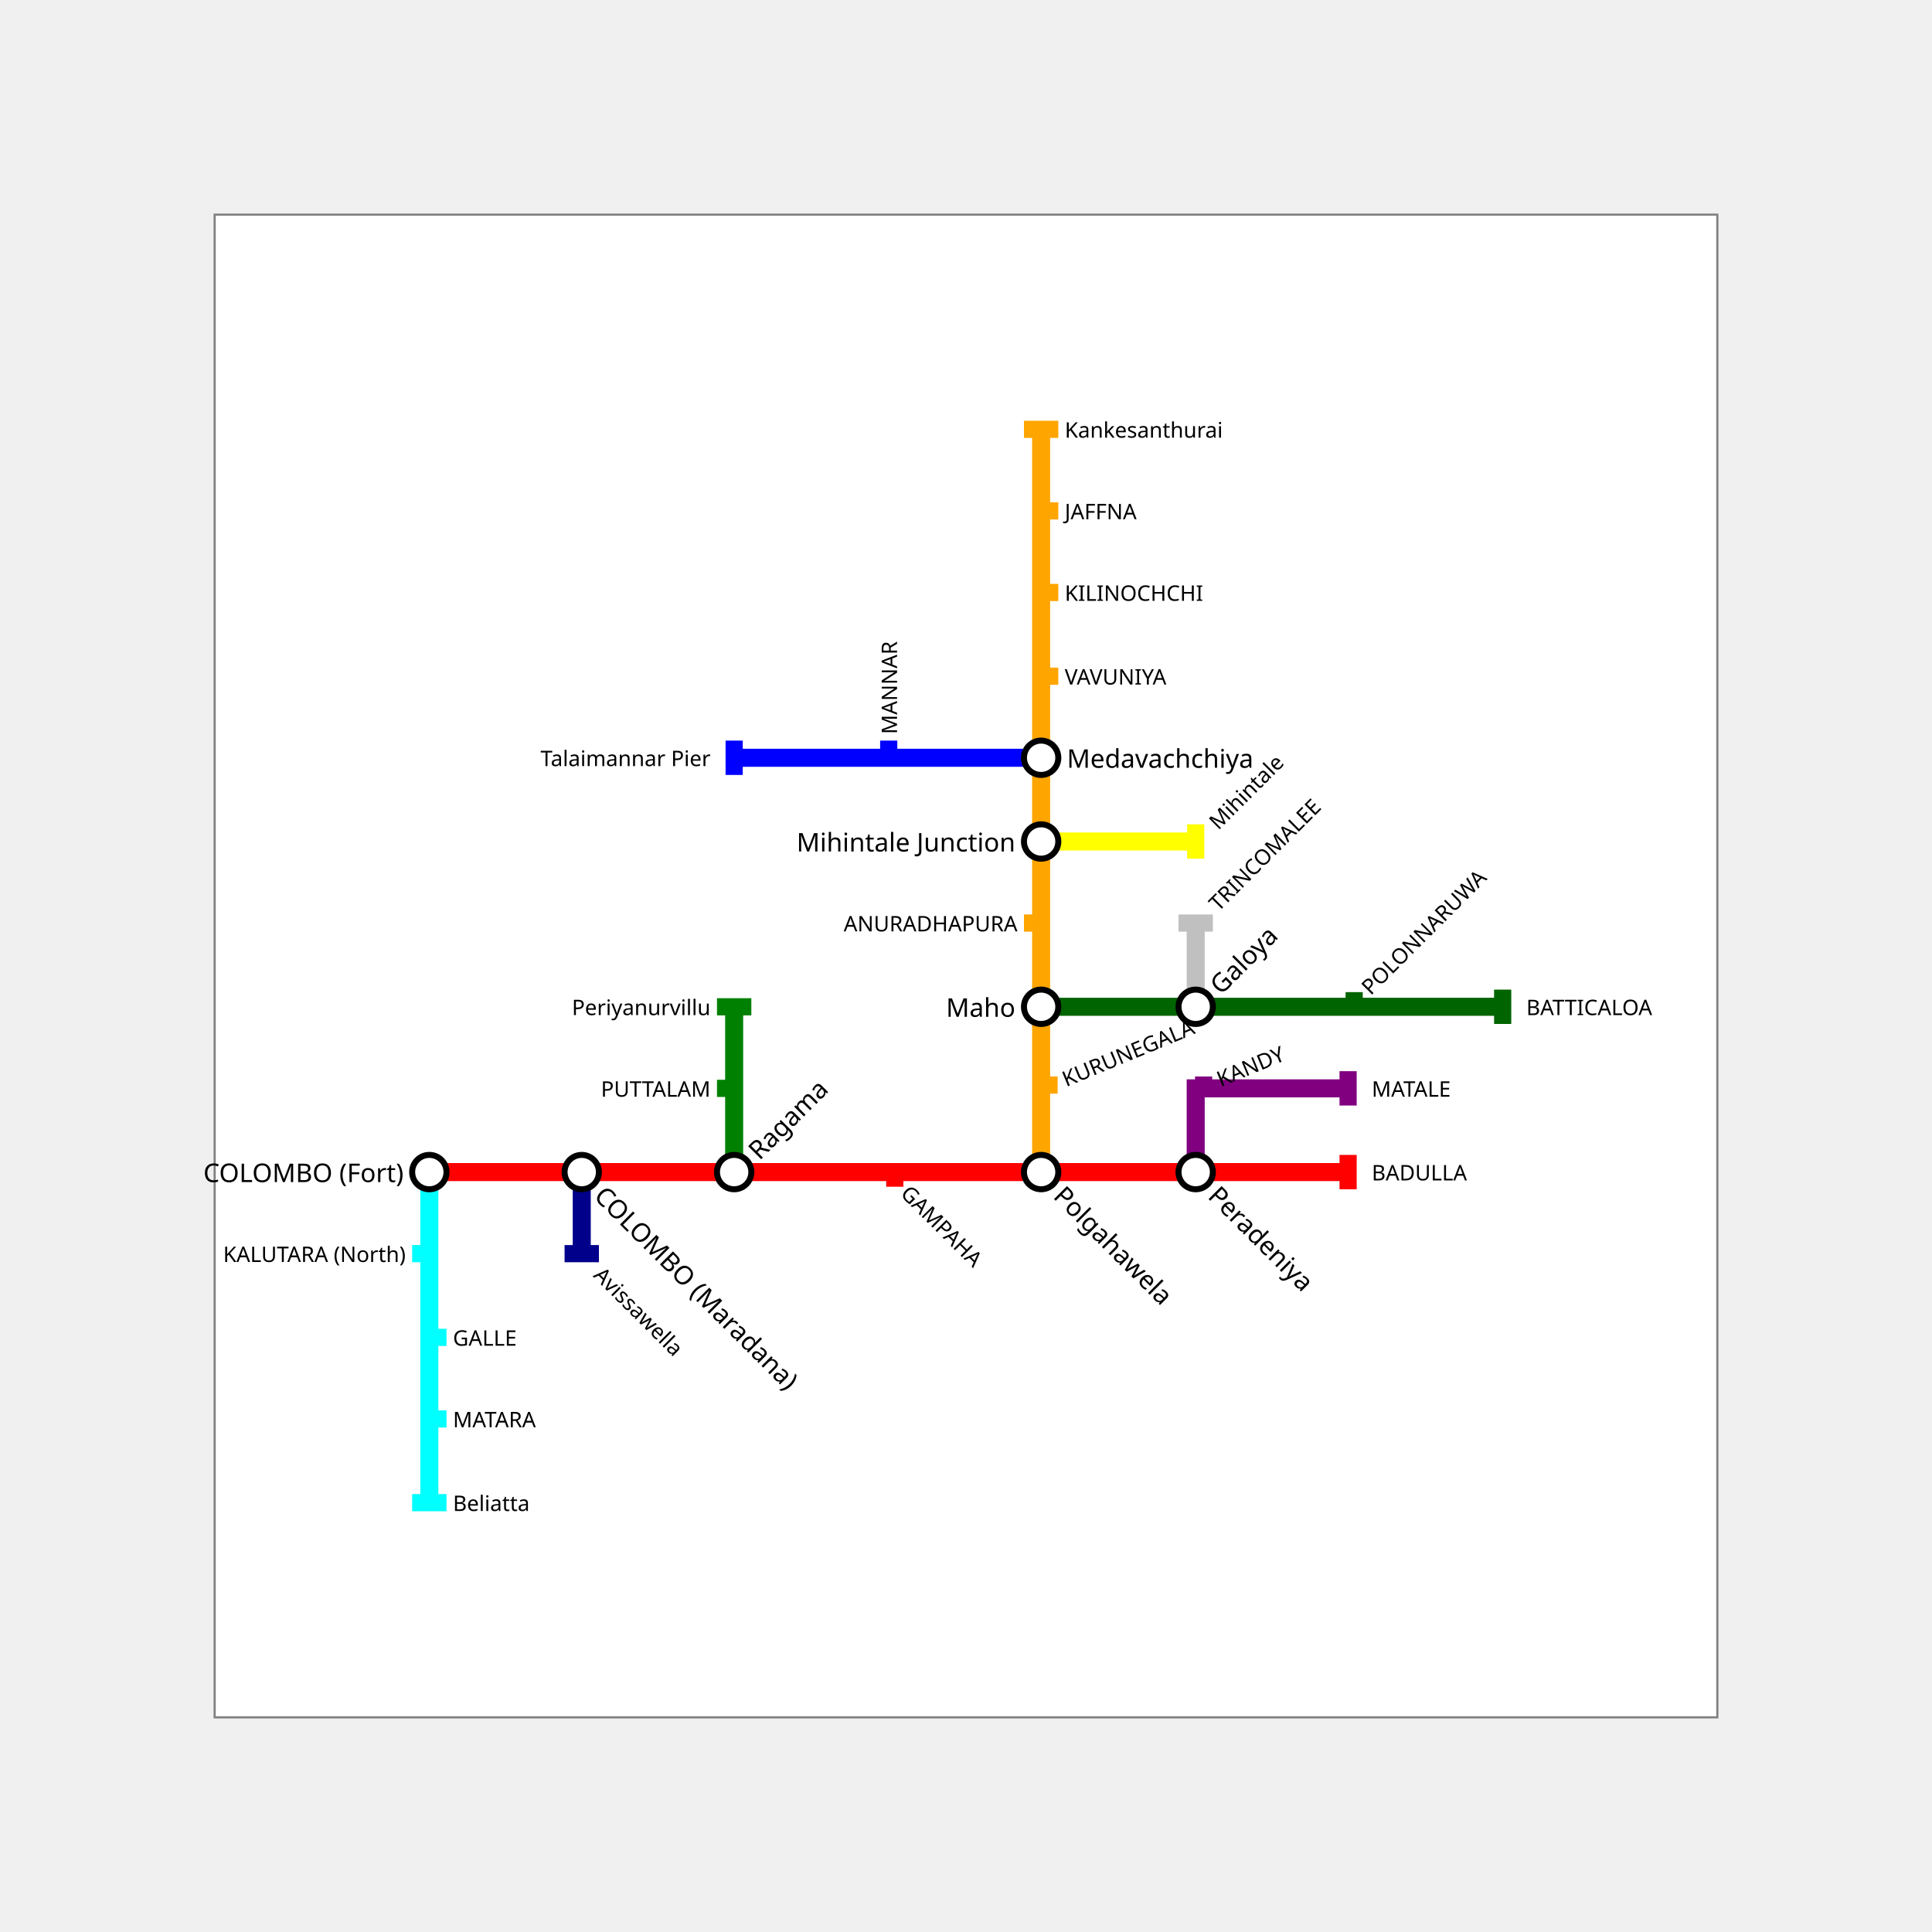
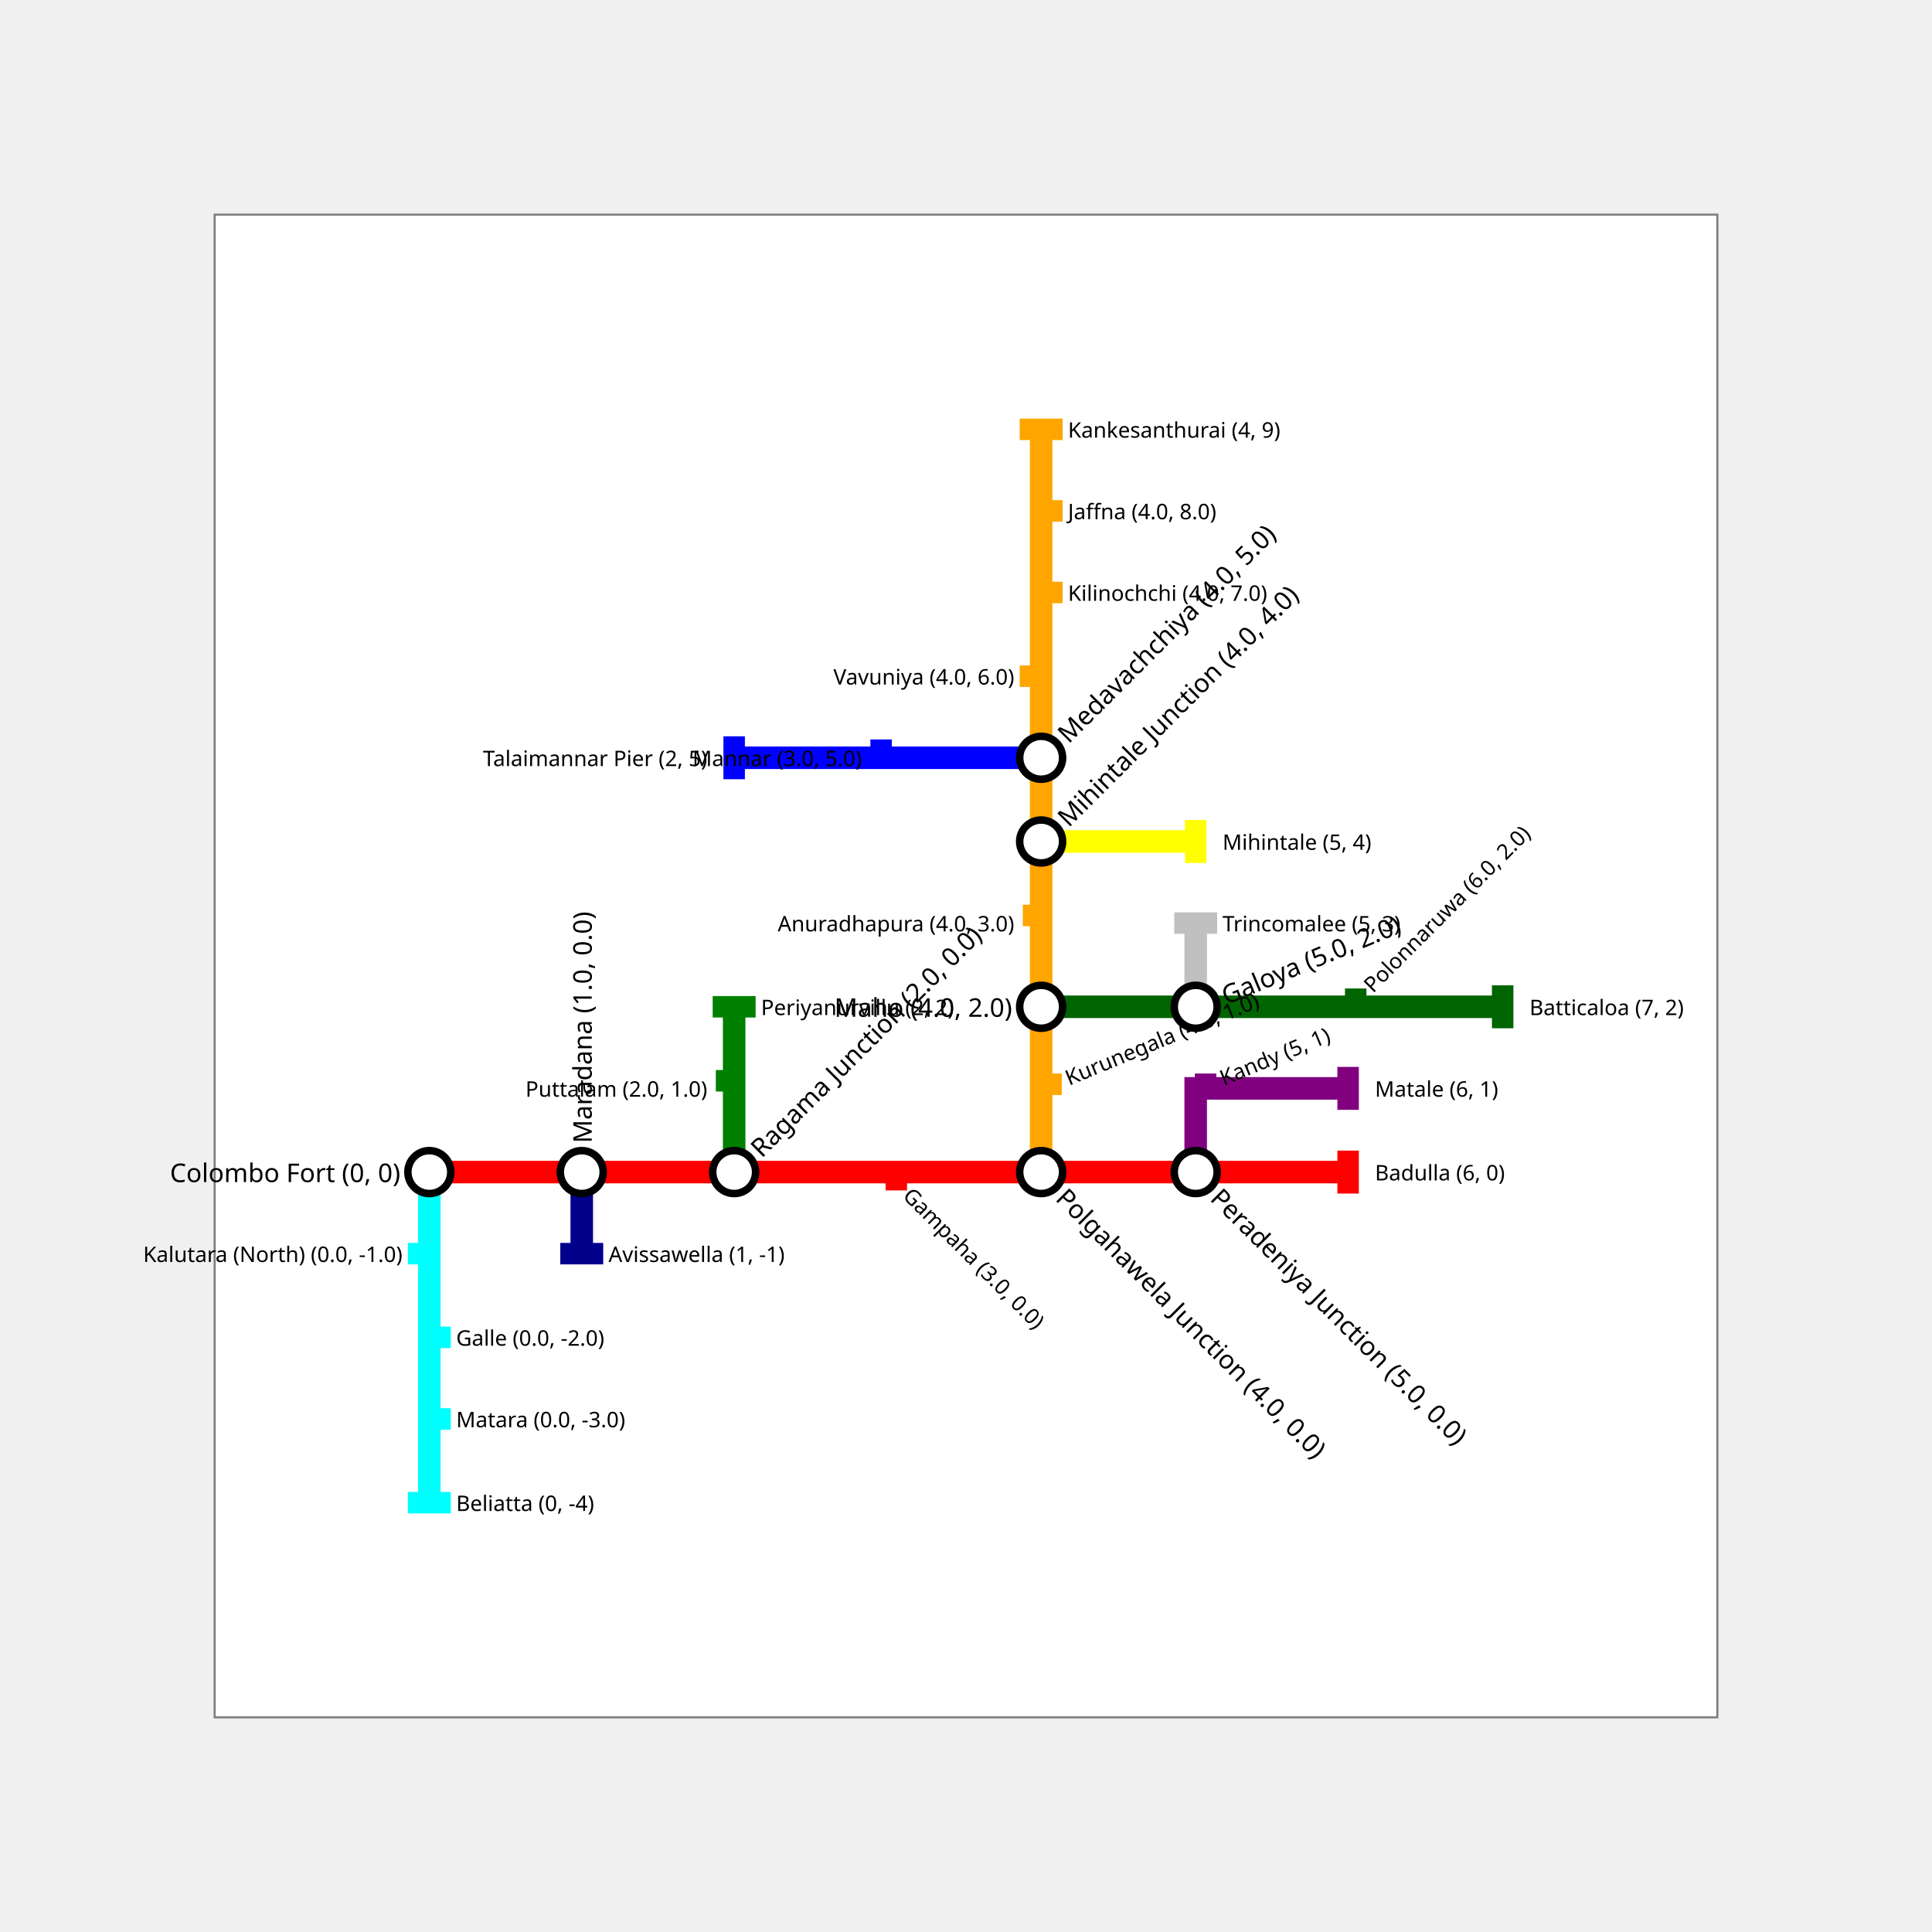
<svg xmlns="http://www.w3.org/2000/svg" width="900" height="900" padding="200">
  <rect x="100.0" y="100.0" width="700" height="700" fill="white" stroke="gray" />
  <g>
-     <polyline fill="none" stroke-width="8.4" stroke-opacity="1" points="200,546 271,546 342,546 414,546 485,546 557,546 628,546" stroke="red" />
-     <rect stroke="none" fill-opacity="1" x="624" y="538" width="8" height="16" fill="red" />
+     <polyline fill="none" stroke-width="10.5" stroke-opacity="1" points="200,546 271,546 342,546 414,546 485,546 557,546 628,546" stroke="red" />
+     <rect stroke="none" fill-opacity="1" x="623" y="536" width="10" height="20" fill="red" />
  </g>
  <g>
-     <polyline fill="none" stroke-width="8.4" stroke-opacity="1" points="200,546 200,584 200,623 200,661 200,700" stroke="cyan" />
-     <rect stroke="none" fill-opacity="1" x="192" y="696" width="16" height="8" fill="cyan" />
+     <polyline fill="none" stroke-width="10.5" stroke-opacity="1" points="200,546 200,584 200,623 200,661 200,700" stroke="cyan" />
+     <rect stroke="none" fill-opacity="1" x="190" y="695" width="20" height="10" fill="cyan" />
  </g>
  <g>
-     <polyline fill="none" stroke-width="8.4" stroke-opacity="1" points="485,546 485,507 485,469 485,430 485,392 485,353 485,315 485,276 485,238 485,200" stroke="orange" />
-     <rect stroke="none" fill-opacity="1" x="477" y="196" width="16" height="8" fill="orange" />
+     <polyline fill="none" stroke-width="10.5" stroke-opacity="1" points="485,546 485,507 485,469 485,430 485,392 485,353 485,315 485,276 485,238 485,200" stroke="orange" />
+     <rect stroke="none" fill-opacity="1" x="475" y="195" width="20" height="10" fill="orange" />
  </g>
  <g>
-     <polyline fill="none" stroke-width="8.4" stroke-opacity="1" points="271,546 271,584" stroke="darkblue" />
-     <rect stroke="none" fill-opacity="1" x="263" y="580" width="16" height="8" fill="darkblue" />
+     <polyline fill="none" stroke-width="10.5" stroke-opacity="1" points="271,546 271,584" stroke="darkblue" />
+     <rect stroke="none" fill-opacity="1" x="261" y="579" width="20" height="10" fill="darkblue" />
  </g>
  <g>
-     <polyline fill="none" stroke-width="8.4" stroke-opacity="1" points="342,546 342,507 342,469" stroke="green" />
-     <rect stroke="none" fill-opacity="1" x="334" y="465" width="16" height="8" fill="green" />
+     <polyline fill="none" stroke-width="10.5" stroke-opacity="1" points="342,546 342,507 342,469" stroke="green" />
+     <rect stroke="none" fill-opacity="1" x="332" y="464" width="20" height="10" fill="green" />
  </g>
  <g>
-     <polyline fill="none" stroke-width="8.4" stroke-opacity="1" points="557,546 557,507 628,507" stroke="purple" />
-     <rect stroke="none" fill-opacity="1" x="624" y="499" width="8" height="16" fill="purple" />
+     <polyline fill="none" stroke-width="10.5" stroke-opacity="1" points="557,546 557,507 628,507" stroke="purple" />
+     <rect stroke="none" fill-opacity="1" x="623" y="497" width="10" height="20" fill="purple" />
  </g>
  <g>
-     <polyline fill="none" stroke-width="8.4" stroke-opacity="1" points="485,392 557,392" stroke="yellow" />
-     <rect stroke="none" fill-opacity="1" x="553" y="384" width="8" height="16" fill="yellow" />
+     <polyline fill="none" stroke-width="10.5" stroke-opacity="1" points="485,392 557,392" stroke="yellow" />
+     <rect stroke="none" fill-opacity="1" x="552" y="382" width="10" height="20" fill="yellow" />
  </g>
  <g>
-     <polyline fill="none" stroke-width="8.4" stroke-opacity="1" points="485,353 414,353 342,353" stroke="blue" />
-     <rect stroke="none" fill-opacity="1" x="338" y="345" width="8" height="16" fill="blue" />
+     <polyline fill="none" stroke-width="10.5" stroke-opacity="1" points="485,353 414,353 342,353" stroke="blue" />
+     <rect stroke="none" fill-opacity="1" x="337" y="343" width="10" height="20" fill="blue" />
  </g>
  <g>
-     <polyline fill="none" stroke-width="8.4" stroke-opacity="1" points="485,469 557,469 628,469 700,469" stroke="darkgreen" />
-     <rect stroke="none" fill-opacity="1" x="696" y="461" width="8" height="16" fill="darkgreen" />
+     <polyline fill="none" stroke-width="10.5" stroke-opacity="1" points="485,469 557,469 628,469 700,469" stroke="darkgreen" />
+     <rect stroke="none" fill-opacity="1" x="695" y="459" width="10" height="20" fill="darkgreen" />
  </g>
  <g>
-     <polyline fill="none" stroke-width="8.4" stroke-opacity="1" points="557,469 557,430" stroke="silver" />
-     <rect stroke="none" fill-opacity="1" x="549" y="426" width="16" height="8" fill="silver" />
+     <polyline fill="none" stroke-width="10.5" stroke-opacity="1" points="557,469 557,430" stroke="silver" />
+     <rect stroke="none" fill-opacity="1" x="547" y="425" width="20" height="10" fill="silver" />
  </g>
  <g>
-     <text fill="black" stroke="none" font-size="10" font-family="Trebuchet MS" font-weight="100" text-anchor="start" dominant-baseline="central" x="496.0" y="200" transform="translate(485,200) rotate(-0) translate(-485,-200)">Kankesanthurai</text>
+     <text fill="black" stroke="none" font-size="10" font-family="Trebuchet MS" font-weight="100" text-anchor="start" dominant-baseline="central" x="497.5" y="200" transform="translate(485,200) rotate(-0) translate(-485,-200)">Kankesanthurai (4, 9)</text>
  </g>
  <g>
-     <circle r="8" fill="white" stroke="black" stroke-width="2.8" cx="200" cy="546" />
-     <text fill="black" stroke="none" font-size="12" font-family="Trebuchet MS" font-weight="100" text-anchor="end" dominant-baseline="central" x="188.0" y="546" transform="translate(200,546) rotate(-0) translate(-200,-546)">COLOMBO (Fort)</text>
+     <circle r="10" fill="white" stroke="black" stroke-width="3.5" cx="200" cy="546" />
+     <text fill="black" stroke="none" font-size="12" font-family="Trebuchet MS" font-weight="100" text-anchor="end" dominant-baseline="central" x="186.5" y="546" transform="translate(200,546) rotate(-0) translate(-200,-546)">Colombo Fort (0, 0)</text>
  </g>
  <g>
-     <text fill="black" stroke="none" font-size="10" font-family="Trebuchet MS" font-weight="100" text-anchor="start" dominant-baseline="central" x="639.0" y="546" transform="translate(628,546) rotate(-0) translate(-628,-546)">BADULLA</text>
+     <text fill="black" stroke="none" font-size="10" font-family="Trebuchet MS" font-weight="100" text-anchor="start" dominant-baseline="central" x="640.5" y="546" transform="translate(628,546) rotate(-0) translate(-628,-546)">Badulla (6, 0)</text>
  </g>
  <g>
-     <text fill="black" stroke="none" font-size="10" font-family="Trebuchet MS" font-weight="100" text-anchor="start" dominant-baseline="central" x="211.0" y="700" transform="translate(200,700) rotate(-0) translate(-200,-700)">Beliatta</text>
+     <text fill="black" stroke="none" font-size="10" font-family="Trebuchet MS" font-weight="100" text-anchor="start" dominant-baseline="central" x="212.5" y="700" transform="translate(200,700) rotate(-0) translate(-200,-700)">Beliatta (0, -4)</text>
  </g>
  <g>
-     <text fill="black" stroke="none" font-size="10" font-family="Trebuchet MS" font-weight="100" text-anchor="start" dominant-baseline="central" x="282.0" y="584" transform="translate(271,584) rotate(-315) translate(-271,-584)">Avissawella</text>
+     <text fill="black" stroke="none" font-size="10" font-family="Trebuchet MS" font-weight="100" text-anchor="start" dominant-baseline="central" x="283.5" y="584" transform="translate(271,584) rotate(-0) translate(-271,-584)">Avissawella (1, -1)</text>
  </g>
  <g>
-     <text fill="black" stroke="none" font-size="10" font-family="Trebuchet MS" font-weight="100" text-anchor="end" dominant-baseline="central" x="331.0" y="469" transform="translate(342,469) rotate(-0) translate(-342,-469)">Periyanurvillu</text>
+     <text fill="black" stroke="none" font-size="10" font-family="Trebuchet MS" font-weight="100" text-anchor="start" dominant-baseline="central" x="354.5" y="469" transform="translate(342,469) rotate(-0) translate(-342,-469)">Periyanurvillu (2, 2)</text>
  </g>
  <g>
-     <text fill="black" stroke="none" font-size="10" font-family="Trebuchet MS" font-weight="100" text-anchor="start" dominant-baseline="central" x="639.0" y="507" transform="translate(628,507) rotate(-0) translate(-628,-507)">MATALE</text>
+     <text fill="black" stroke="none" font-size="10" font-family="Trebuchet MS" font-weight="100" text-anchor="start" dominant-baseline="central" x="640.5" y="507" transform="translate(628,507) rotate(-0) translate(-628,-507)">Matale (6, 1)</text>
  </g>
  <g>
-     <rect stroke="none" fill-opacity="1" x="556.696" y="501.469" width="8" height="8" fill="purple" />
-     <text fill="black" stroke="none" font-size="10" font-family="Trebuchet MS" font-weight="100" text-anchor="start" dominant-baseline="central" x="568.0" y="507" transform="translate(557,507) rotate(-22.5) translate(-557,-507)">KANDY</text>
+     <rect stroke="none" fill-opacity="1" x="556.619" y="500.087" width="10" height="10" fill="purple" />
+     <text fill="black" stroke="none" font-size="10" font-family="Trebuchet MS" font-weight="100" text-anchor="start" dominant-baseline="central" x="569.5" y="507" transform="translate(557,507) rotate(-22.5) translate(-557,-507)">Kandy (5, 1)</text>
  </g>
  <g>
-     <text fill="black" stroke="none" font-size="10" font-family="Trebuchet MS" font-weight="100" text-anchor="start" dominant-baseline="central" x="568.0" y="392" transform="translate(557,392) rotate(-45) translate(-557,-392)">Mihintale</text>
+     <text fill="black" stroke="none" font-size="10" font-family="Trebuchet MS" font-weight="100" text-anchor="start" dominant-baseline="central" x="569.5" y="392" transform="translate(557,392) rotate(-0) translate(-557,-392)">Mihintale (5, 4)</text>
  </g>
  <g>
-     <text fill="black" stroke="none" font-size="10" font-family="Trebuchet MS" font-weight="100" text-anchor="end" dominant-baseline="central" x="331.0" y="353" transform="translate(342,353) rotate(-0) translate(-342,-353)">Talaimannar Pier</text>
+     <text fill="black" stroke="none" font-size="10" font-family="Trebuchet MS" font-weight="100" text-anchor="end" dominant-baseline="central" x="329.5" y="353" transform="translate(342,353) rotate(-0) translate(-342,-353)">Talaimannar Pier (2, 5)</text>
  </g>
  <g>
-     <text fill="black" stroke="none" font-size="10" font-family="Trebuchet MS" font-weight="100" text-anchor="start" dominant-baseline="central" x="711.0" y="469" transform="translate(700,469) rotate(-0) translate(-700,-469)">BATTICALOA</text>
+     <text fill="black" stroke="none" font-size="10" font-family="Trebuchet MS" font-weight="100" text-anchor="start" dominant-baseline="central" x="712.5" y="469" transform="translate(700,469) rotate(-0) translate(-700,-469)">Batticaloa (7, 2)</text>
  </g>
  <g>
-     <text fill="black" stroke="none" font-size="10" font-family="Trebuchet MS" font-weight="100" text-anchor="start" dominant-baseline="central" x="568.0" y="430" transform="translate(557,430) rotate(-45) translate(-557,-430)">TRINCOMALEE</text>
+     <text fill="black" stroke="none" font-size="10" font-family="Trebuchet MS" font-weight="100" text-anchor="start" dominant-baseline="central" x="569.5" y="430" transform="translate(557,430) rotate(-0) translate(-557,-430)">Trincomalee (5, 3)</text>
  </g>
  <g>
-     <circle r="8" fill="white" stroke="black" stroke-width="2.8" cx="271" cy="546" />
-     <text fill="black" stroke="none" font-size="12" font-family="Trebuchet MS" font-weight="100" text-anchor="start" dominant-baseline="central" x="283.0" y="546" transform="translate(271,546) rotate(-315) translate(-271,-546)">COLOMBO (Maradana)</text>
+     <circle r="10" fill="white" stroke="black" stroke-width="3.5" cx="271" cy="546" />
+     <text fill="black" stroke="none" font-size="12" font-family="Trebuchet MS" font-weight="100" text-anchor="start" dominant-baseline="central" x="284.5" y="546" transform="translate(271,546) rotate(-90) translate(-271,-546)">Maradana (1.0, 0.0)</text>
  </g>
  <g>
-     <circle r="8" fill="white" stroke="black" stroke-width="2.8" cx="342" cy="546" />
-     <text fill="black" stroke="none" font-size="12" font-family="Trebuchet MS" font-weight="100" text-anchor="start" dominant-baseline="central" x="354.0" y="546" transform="translate(342,546) rotate(-45) translate(-342,-546)">Ragama</text>
+     <circle r="10" fill="white" stroke="black" stroke-width="3.5" cx="342" cy="546" />
+     <text fill="black" stroke="none" font-size="12" font-family="Trebuchet MS" font-weight="100" text-anchor="start" dominant-baseline="central" x="355.5" y="546" transform="translate(342,546) rotate(-45) translate(-342,-546)">Ragama Junction (2.0, 0.0)</text>
  </g>
  <g>
-     <rect stroke="none" fill-opacity="1" x="412.828" y="544.828" width="8" height="8" fill="red" />
-     <text fill="black" stroke="none" font-size="10" font-family="Trebuchet MS" font-weight="100" text-anchor="start" dominant-baseline="central" x="425.0" y="546" transform="translate(414,546) rotate(-315) translate(-414,-546)">GAMPAHA</text>
+     <rect stroke="none" fill-opacity="1" x="412.536" y="544.536" width="10" height="10" fill="red" />
+     <text fill="black" stroke="none" font-size="10" font-family="Trebuchet MS" font-weight="100" text-anchor="start" dominant-baseline="central" x="426.5" y="546" transform="translate(414,546) rotate(-315) translate(-414,-546)">Gampaha (3.0, 0.0)</text>
  </g>
  <g>
-     <circle r="8" fill="white" stroke="black" stroke-width="2.8" cx="485" cy="546" />
-     <text fill="black" stroke="none" font-size="12" font-family="Trebuchet MS" font-weight="100" text-anchor="start" dominant-baseline="central" x="497.0" y="546" transform="translate(485,546) rotate(-315) translate(-485,-546)">Polgahawela</text>
+     <circle r="10" fill="white" stroke="black" stroke-width="3.5" cx="485" cy="546" />
+     <text fill="black" stroke="none" font-size="12" font-family="Trebuchet MS" font-weight="100" text-anchor="start" dominant-baseline="central" x="498.5" y="546" transform="translate(485,546) rotate(-315) translate(-485,-546)">Polgahawela Junction (4.0, 0.0)</text>
  </g>
  <g>
-     <circle r="8" fill="white" stroke="black" stroke-width="2.8" cx="557" cy="546" />
-     <text fill="black" stroke="none" font-size="12" font-family="Trebuchet MS" font-weight="100" text-anchor="start" dominant-baseline="central" x="569.0" y="546" transform="translate(557,546) rotate(-315) translate(-557,-546)">Peradeniya</text>
+     <circle r="10" fill="white" stroke="black" stroke-width="3.5" cx="557" cy="546" />
+     <text fill="black" stroke="none" font-size="12" font-family="Trebuchet MS" font-weight="100" text-anchor="start" dominant-baseline="central" x="570.5" y="546" transform="translate(557,546) rotate(-315) translate(-557,-546)">Peradeniya Junction (5.0, 0.0)</text>
  </g>
  <g>
-     <rect stroke="none" fill-opacity="1" x="192.0" y="580.0" width="8" height="8" fill="cyan" />
-     <text fill="black" stroke="none" font-size="10" font-family="Trebuchet MS" font-weight="100" text-anchor="end" dominant-baseline="central" x="189.0" y="584" transform="translate(200,584) rotate(-0) translate(-200,-584)">KALUTARA (North)</text>
+     <rect stroke="none" fill-opacity="1" x="190.0" y="579.0" width="10" height="10" fill="cyan" />
+     <text fill="black" stroke="none" font-size="10" font-family="Trebuchet MS" font-weight="100" text-anchor="end" dominant-baseline="central" x="187.5" y="584" transform="translate(200,584) rotate(-0) translate(-200,-584)">Kalutara (North) (0.0, -1.0)</text>
  </g>
  <g>
-     <rect stroke="none" fill-opacity="1" x="200.0" y="619.0" width="8" height="8" fill="cyan" />
-     <text fill="black" stroke="none" font-size="10" font-family="Trebuchet MS" font-weight="100" text-anchor="start" dominant-baseline="central" x="211.0" y="623" transform="translate(200,623) rotate(-0) translate(-200,-623)">GALLE</text>
+     <rect stroke="none" fill-opacity="1" x="200.0" y="618.0" width="10" height="10" fill="cyan" />
+     <text fill="black" stroke="none" font-size="10" font-family="Trebuchet MS" font-weight="100" text-anchor="start" dominant-baseline="central" x="212.5" y="623" transform="translate(200,623) rotate(-0) translate(-200,-623)">Galle (0.0, -2.0)</text>
  </g>
  <g>
-     <rect stroke="none" fill-opacity="1" x="200.0" y="657.0" width="8" height="8" fill="cyan" />
-     <text fill="black" stroke="none" font-size="10" font-family="Trebuchet MS" font-weight="100" text-anchor="start" dominant-baseline="central" x="211.0" y="661" transform="translate(200,661) rotate(-0) translate(-200,-661)">MATARA</text>
+     <rect stroke="none" fill-opacity="1" x="200.0" y="656.0" width="10" height="10" fill="cyan" />
+     <text fill="black" stroke="none" font-size="10" font-family="Trebuchet MS" font-weight="100" text-anchor="start" dominant-baseline="central" x="212.5" y="661" transform="translate(200,661) rotate(-0) translate(-200,-661)">Matara (0.0, -3.0)</text>
  </g>
  <g>
-     <rect stroke="none" fill-opacity="1" x="484.696" y="501.469" width="8" height="8" fill="orange" />
-     <text fill="black" stroke="none" font-size="10" font-family="Trebuchet MS" font-weight="100" text-anchor="start" dominant-baseline="central" x="496.0" y="507" transform="translate(485,507) rotate(-22.5) translate(-485,-507)">KURUNEGALA</text>
+     <rect stroke="none" fill-opacity="1" x="484.619" y="500.087" width="10" height="10" fill="orange" />
+     <text fill="black" stroke="none" font-size="10" font-family="Trebuchet MS" font-weight="100" text-anchor="start" dominant-baseline="central" x="497.5" y="507" transform="translate(485,507) rotate(-22.5) translate(-485,-507)">Kurunegala (4.0, 1.0)</text>
  </g>
  <g>
-     <circle r="8" fill="white" stroke="black" stroke-width="2.8" cx="485" cy="469" />
-     <text fill="black" stroke="none" font-size="12" font-family="Trebuchet MS" font-weight="100" text-anchor="end" dominant-baseline="central" x="473.0" y="469" transform="translate(485,469) rotate(-0) translate(-485,-469)">Maho</text>
+     <circle r="10" fill="white" stroke="black" stroke-width="3.5" cx="485" cy="469" />
+     <text fill="black" stroke="none" font-size="12" font-family="Trebuchet MS" font-weight="100" text-anchor="end" dominant-baseline="central" x="471.5" y="469" transform="translate(485,469) rotate(--45) translate(-485,-469)">Maho (4.0, 2.0)</text>
  </g>
  <g>
-     <rect stroke="none" fill-opacity="1" x="477.0" y="426.0" width="8" height="8" fill="orange" />
-     <text fill="black" stroke="none" font-size="10" font-family="Trebuchet MS" font-weight="100" text-anchor="end" dominant-baseline="central" x="474.0" y="430" transform="translate(485,430) rotate(-0) translate(-485,-430)">ANURADHAPURA</text>
+     <rect stroke="none" fill-opacity="1" x="476.464" y="421.464" width="10" height="10" fill="orange" />
+     <text fill="black" stroke="none" font-size="10" font-family="Trebuchet MS" font-weight="100" text-anchor="end" dominant-baseline="central" x="472.5" y="430" transform="translate(485,430) rotate(--45) translate(-485,-430)">Anuradhapura (4.0, 3.0)</text>
  </g>
  <g>
-     <circle r="8" fill="white" stroke="black" stroke-width="2.8" cx="485" cy="392" />
-     <text fill="black" stroke="none" font-size="12" font-family="Trebuchet MS" font-weight="100" text-anchor="end" dominant-baseline="central" x="473.0" y="392" transform="translate(485,392) rotate(-0) translate(-485,-392)">Mihintale Junction</text>
+     <circle r="10" fill="white" stroke="black" stroke-width="3.5" cx="485" cy="392" />
+     <text fill="black" stroke="none" font-size="12" font-family="Trebuchet MS" font-weight="100" text-anchor="start" dominant-baseline="central" x="498.5" y="392" transform="translate(485,392) rotate(-45) translate(-485,-392)">Mihintale Junction (4.0, 4.0)</text>
  </g>
  <g>
-     <circle r="8" fill="white" stroke="black" stroke-width="2.8" cx="485" cy="353" />
-     <text fill="black" stroke="none" font-size="12" font-family="Trebuchet MS" font-weight="100" text-anchor="start" dominant-baseline="central" x="497.0" y="353" transform="translate(485,353) rotate(-0) translate(-485,-353)">Medavachchiya</text>
+     <circle r="10" fill="white" stroke="black" stroke-width="3.5" cx="485" cy="353" />
+     <text fill="black" stroke="none" font-size="12" font-family="Trebuchet MS" font-weight="100" text-anchor="start" dominant-baseline="central" x="498.5" y="353" transform="translate(485,353) rotate(-45) translate(-485,-353)">Medavachchiya (4.0, 5.0)</text>
  </g>
  <g>
-     <rect stroke="none" fill-opacity="1" x="485.0" y="311.0" width="8" height="8" fill="orange" />
-     <text fill="black" stroke="none" font-size="10" font-family="Trebuchet MS" font-weight="100" text-anchor="start" dominant-baseline="central" x="496.0" y="315" transform="translate(485,315) rotate(-0) translate(-485,-315)">VAVUNIYA</text>
+     <rect stroke="none" fill-opacity="1" x="475.0" y="310.0" width="10" height="10" fill="orange" />
+     <text fill="black" stroke="none" font-size="10" font-family="Trebuchet MS" font-weight="100" text-anchor="end" dominant-baseline="central" x="472.5" y="315" transform="translate(485,315) rotate(-0) translate(-485,-315)">Vavuniya (4.0, 6.0)</text>
  </g>
  <g>
-     <rect stroke="none" fill-opacity="1" x="485.0" y="272.0" width="8" height="8" fill="orange" />
-     <text fill="black" stroke="none" font-size="10" font-family="Trebuchet MS" font-weight="100" text-anchor="start" dominant-baseline="central" x="496.0" y="276" transform="translate(485,276) rotate(-0) translate(-485,-276)">KILINOCHCHI</text>
+     <rect stroke="none" fill-opacity="1" x="485.0" y="271.0" width="10" height="10" fill="orange" />
+     <text fill="black" stroke="none" font-size="10" font-family="Trebuchet MS" font-weight="100" text-anchor="start" dominant-baseline="central" x="497.5" y="276" transform="translate(485,276) rotate(-0) translate(-485,-276)">Kilinochchi (4.0, 7.0)</text>
  </g>
  <g>
-     <rect stroke="none" fill-opacity="1" x="485.0" y="234.0" width="8" height="8" fill="orange" />
-     <text fill="black" stroke="none" font-size="10" font-family="Trebuchet MS" font-weight="100" text-anchor="start" dominant-baseline="central" x="496.0" y="238" transform="translate(485,238) rotate(-0) translate(-485,-238)">JAFFNA</text>
+     <rect stroke="none" fill-opacity="1" x="485.0" y="233.0" width="10" height="10" fill="orange" />
+     <text fill="black" stroke="none" font-size="10" font-family="Trebuchet MS" font-weight="100" text-anchor="start" dominant-baseline="central" x="497.5" y="238" transform="translate(485,238) rotate(-0) translate(-485,-238)">Jaffna (4.0, 8.0)</text>
  </g>
  <g>
-     <rect stroke="none" fill-opacity="1" x="334.0" y="503.0" width="8" height="8" fill="green" />
-     <text fill="black" stroke="none" font-size="10" font-family="Trebuchet MS" font-weight="100" text-anchor="end" dominant-baseline="central" x="331.0" y="507" transform="translate(342,507) rotate(-0) translate(-342,-507)">PUTTALAM</text>
+     <rect stroke="none" fill-opacity="1" x="333.464" y="498.464" width="10" height="10" fill="green" />
+     <text fill="black" stroke="none" font-size="10" font-family="Trebuchet MS" font-weight="100" text-anchor="end" dominant-baseline="central" x="329.5" y="507" transform="translate(342,507) rotate(--45) translate(-342,-507)">Puttalam (2.0, 1.0)</text>
  </g>
  <g>
-     <rect stroke="none" fill-opacity="1" x="410.0" y="345.0" width="8" height="8" fill="blue" />
-     <text fill="black" stroke="none" font-size="10" font-family="Trebuchet MS" font-weight="100" text-anchor="start" dominant-baseline="central" x="425.0" y="353" transform="translate(414,353) rotate(-90) translate(-414,-353)">MANNAR</text>
+     <rect stroke="none" fill-opacity="1" x="405.464" y="344.464" width="10" height="10" fill="blue" />
+     <text fill="black" stroke="none" font-size="10" font-family="Trebuchet MS" font-weight="100" text-anchor="end" dominant-baseline="central" x="401.5" y="353" transform="translate(414,353) rotate(--45) translate(-414,-353)">Mannar (3.0, 5.0)</text>
  </g>
  <g>
-     <circle r="8" fill="white" stroke="black" stroke-width="2.8" cx="557" cy="469" />
-     <text fill="black" stroke="none" font-size="12" font-family="Trebuchet MS" font-weight="100" text-anchor="start" dominant-baseline="central" x="569.0" y="469" transform="translate(557,469) rotate(-45) translate(-557,-469)">Galoya</text>
+     <circle r="10" fill="white" stroke="black" stroke-width="3.5" cx="557" cy="469" />
+     <text fill="black" stroke="none" font-size="12" font-family="Trebuchet MS" font-weight="100" text-anchor="start" dominant-baseline="central" x="570.5" y="469" transform="translate(557,469) rotate(-22.5) translate(-557,-469)">Galoya (5.0, 2.0)</text>
  </g>
  <g>
-     <rect stroke="none" fill-opacity="1" x="626.828" y="462.172" width="8" height="8" fill="darkgreen" />
-     <text fill="black" stroke="none" font-size="10" font-family="Trebuchet MS" font-weight="100" text-anchor="start" dominant-baseline="central" x="639.0" y="469" transform="translate(628,469) rotate(-45) translate(-628,-469)">POLONNARUWA</text>
+     <rect stroke="none" fill-opacity="1" x="626.536" y="460.464" width="10" height="10" fill="darkgreen" />
+     <text fill="black" stroke="none" font-size="10" font-family="Trebuchet MS" font-weight="100" text-anchor="start" dominant-baseline="central" x="640.5" y="469" transform="translate(628,469) rotate(-45) translate(-628,-469)">Polonnaruwa (6.0, 2.0)</text>
  </g>
</svg>
